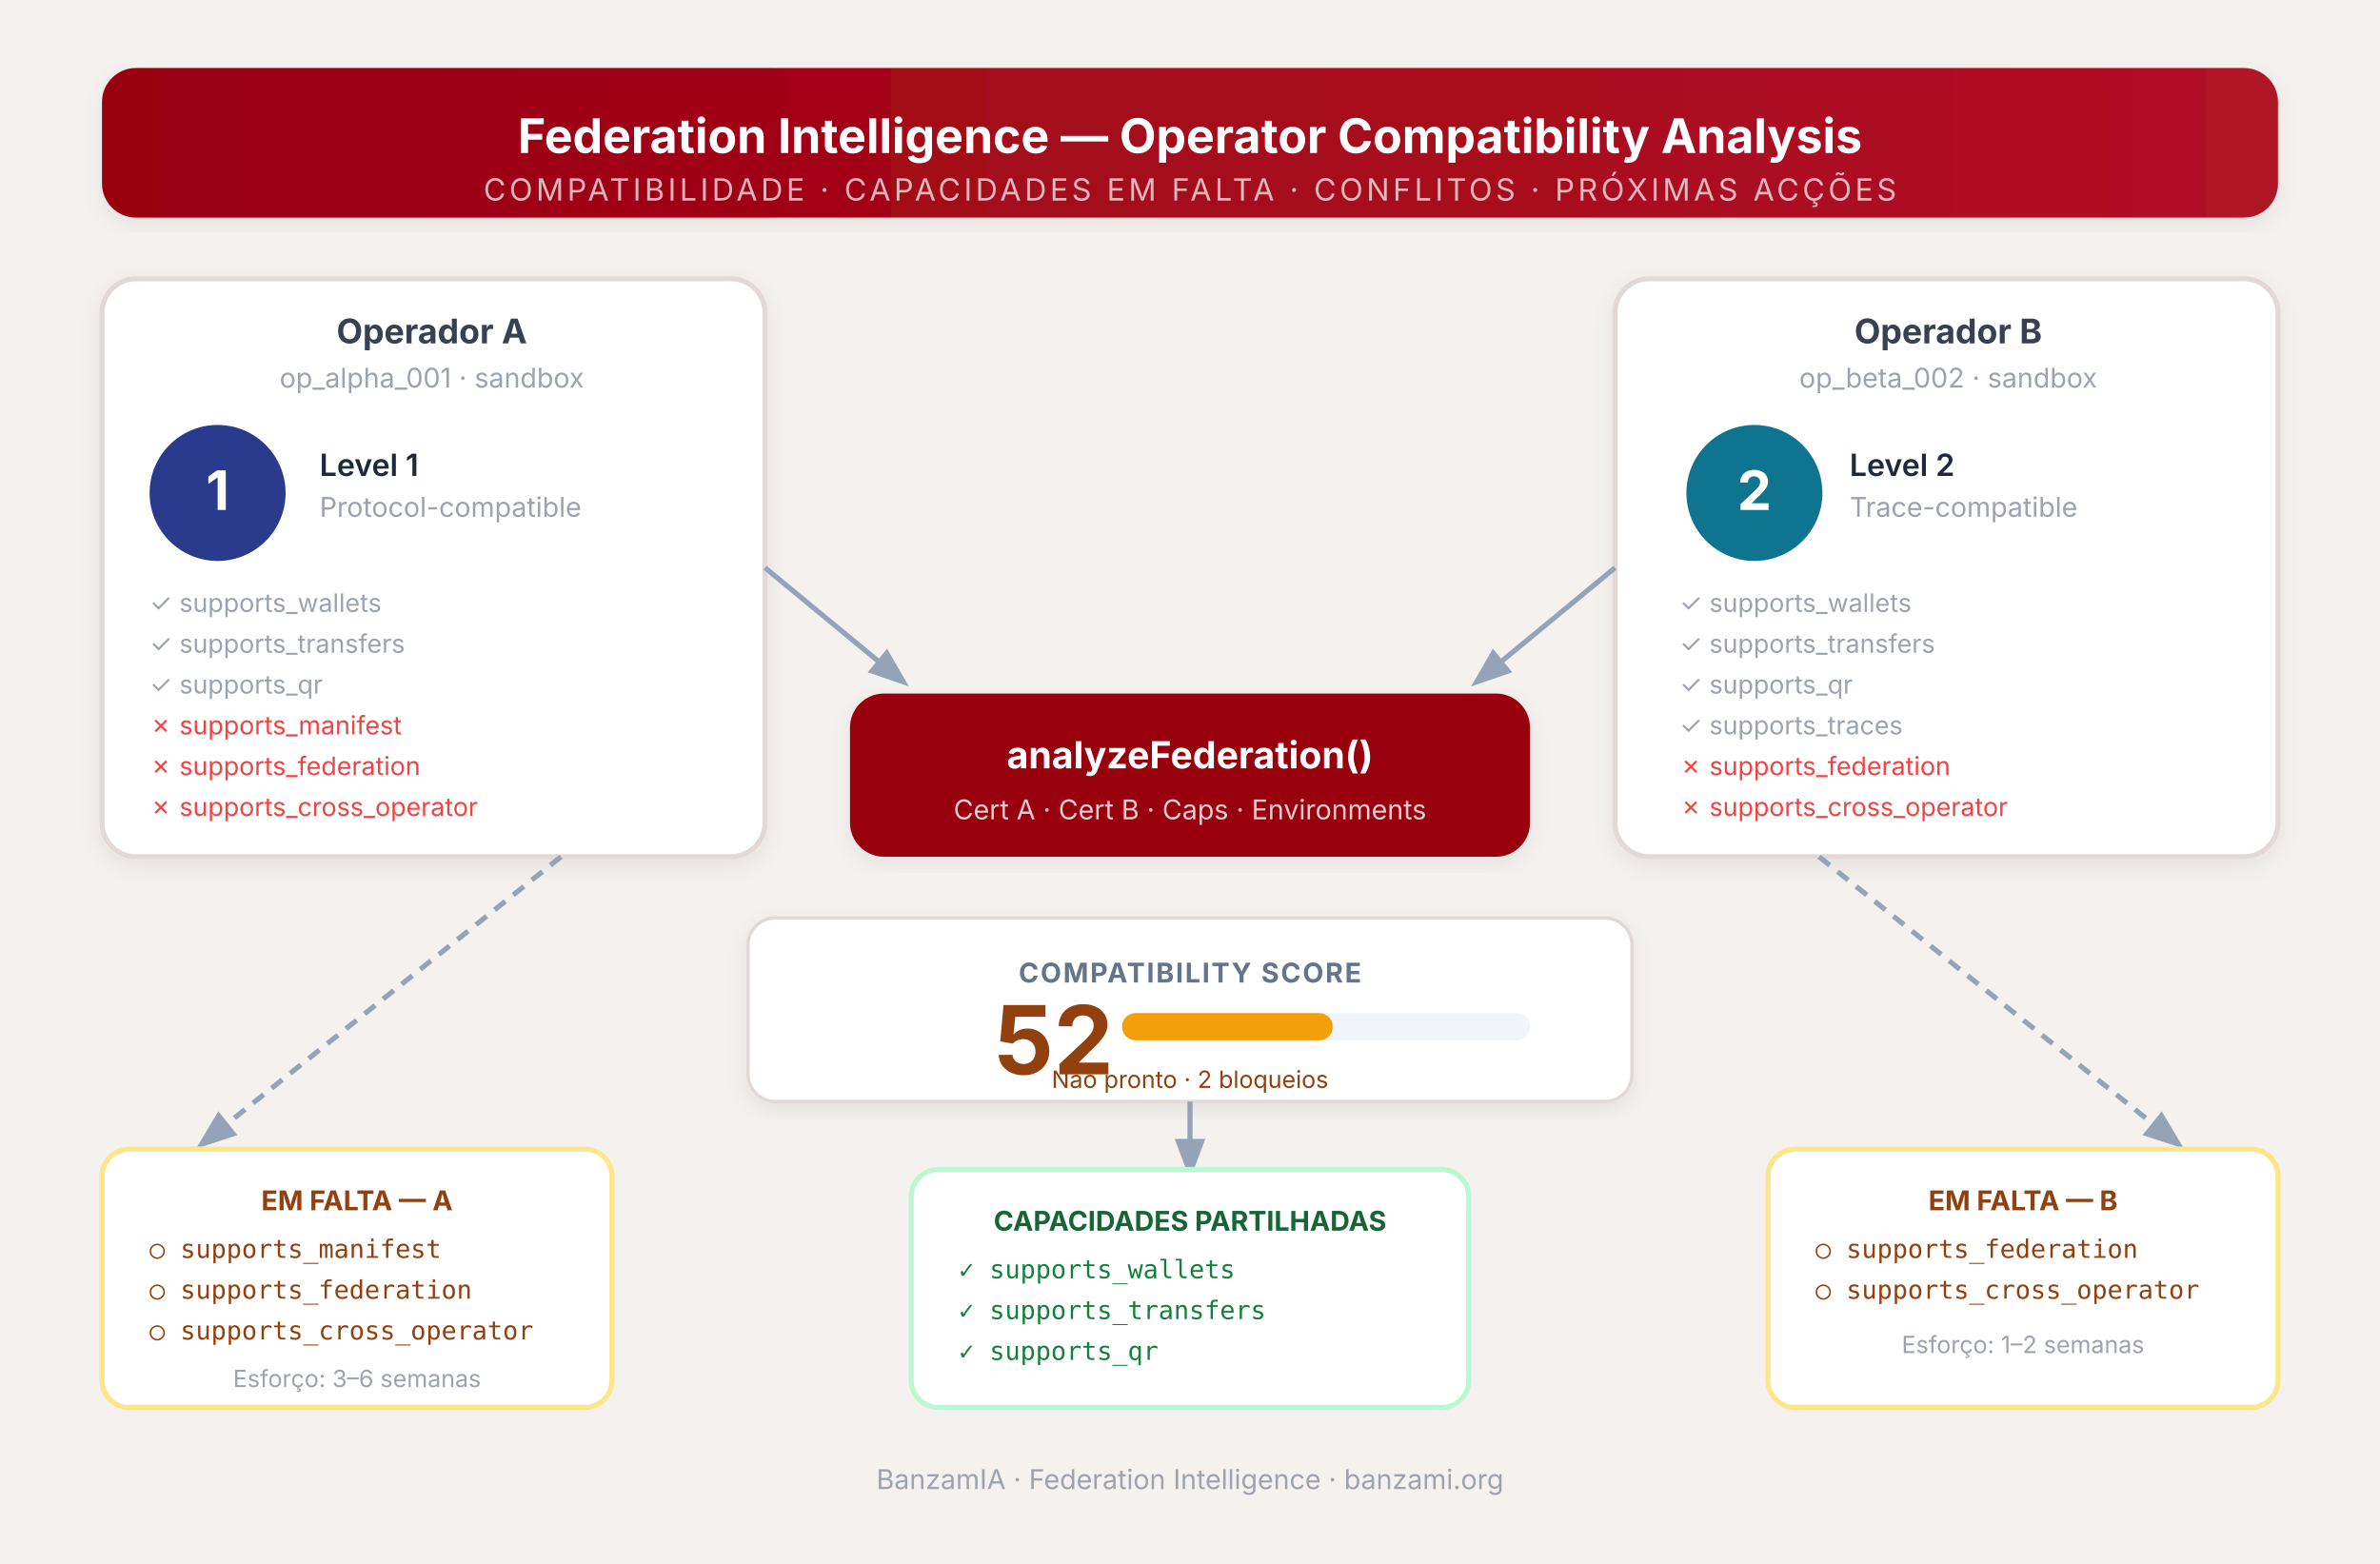
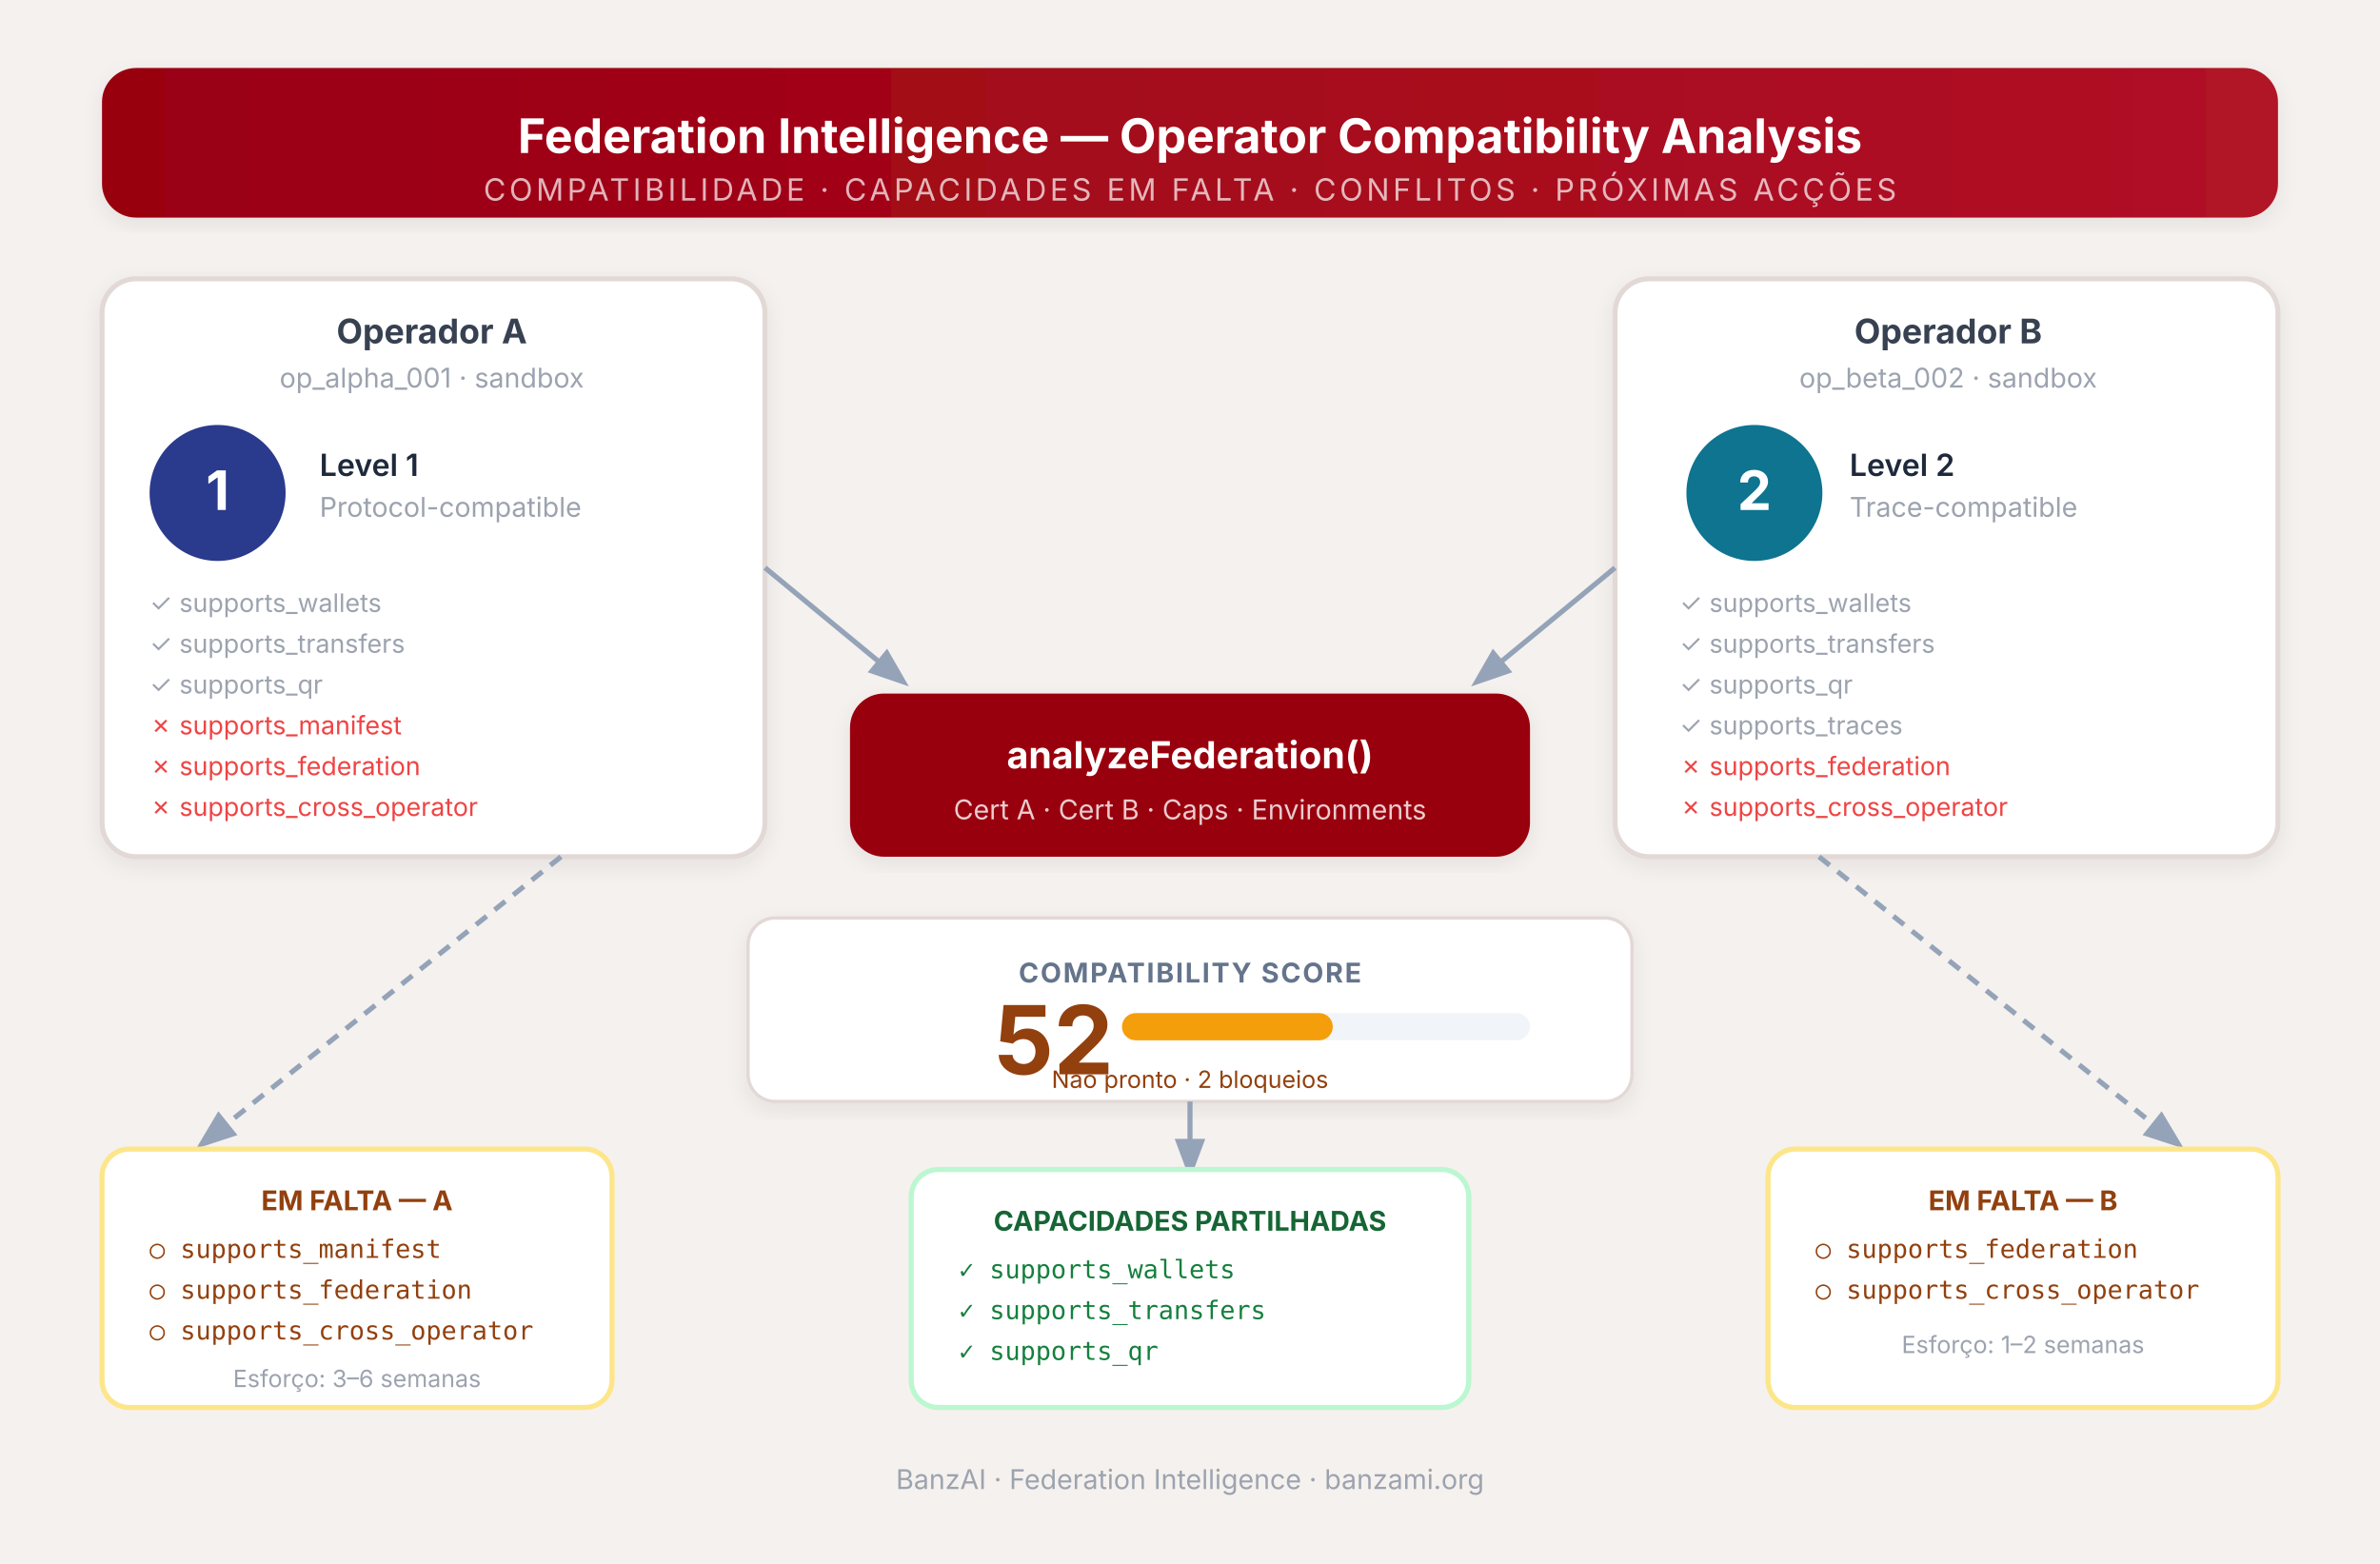
<svg xmlns="http://www.w3.org/2000/svg" viewBox="0 0 700 460" font-family="ui-sans-serif, system-ui, -apple-system, sans-serif">
  <defs>
    <linearGradient id="hG" x1="0%" y1="0%" x2="100%" y2="0%">
      <stop offset="0%" style="stop-color:#990011" />
      <stop offset="100%" style="stop-color:#B11226" />
    </linearGradient>
    <filter id="sh">
      <feDropShadow dx="0" dy="2" stdDeviation="3" flood-color="#00000012" />
    </filter>
    <marker id="arr" markerWidth="8" markerHeight="8" refX="6" refY="3" orient="auto">
      <path d="M0,0 L0,6 L8,3 z" fill="#94A3B8" />
    </marker>
  </defs>
  <rect width="700" height="460" fill="#F5F1EE" />
  <rect x="30" y="20" width="640" height="44" rx="10" fill="url(#hG)" filter="url(#sh)" />
  <text x="350" y="45" text-anchor="middle" fill="white" font-size="14" font-weight="700">Federation Intelligence — Operator Compatibility Analysis</text>
  <text x="350" y="59" text-anchor="middle" fill="rgba(255,255,255,0.7)" font-size="9" letter-spacing="1">COMPATIBILIDADE · CAPACIDADES EM FALTA · CONFLITOS · PRÓXIMAS ACÇÕES</text>
  <rect x="30" y="82" width="195" height="170" rx="10" fill="white" stroke="#E2D9D7" stroke-width="1.5" filter="url(#sh)" />
  <text x="127" y="101" text-anchor="middle" fill="#374151" font-size="10" font-weight="700">Operador A</text>
  <text x="127" y="114" text-anchor="middle" fill="#9CA3AF" font-size="8">op_alpha_001 · sandbox</text>
  <circle cx="64" cy="145" r="20" fill="#2A3A8C" />
  <text x="64" y="150" text-anchor="middle" fill="white" font-size="16" font-weight="700">1</text>
  <text x="94" y="140" fill="#1E293B" font-size="9" font-weight="600">Level 1</text>
  <text x="94" y="152" fill="#9CA3AF" font-size="8">Protocol-compatible</text>
  <text x="44" y="180" fill="#9CA3AF" font-size="7.5">✓ supports_wallets</text>
  <text x="44" y="192" fill="#9CA3AF" font-size="7.5">✓ supports_transfers</text>
  <text x="44" y="204" fill="#9CA3AF" font-size="7.5">✓ supports_qr</text>
  <text x="44" y="216" fill="#EF4444" font-size="7.5">✗ supports_manifest</text>
  <text x="44" y="228" fill="#EF4444" font-size="7.5">✗ supports_federation</text>
  <text x="44" y="240" fill="#EF4444" font-size="7.5">✗ supports_cross_operator</text>
  <rect x="475" y="82" width="195" height="170" rx="10" fill="white" stroke="#E2D9D7" stroke-width="1.5" filter="url(#sh)" />
  <text x="573" y="101" text-anchor="middle" fill="#374151" font-size="10" font-weight="700">Operador B</text>
  <text x="573" y="114" text-anchor="middle" fill="#9CA3AF" font-size="8">op_beta_002 · sandbox</text>
  <circle cx="516" cy="145" r="20" fill="#0E7490" />
  <text x="516" y="150" text-anchor="middle" fill="white" font-size="16" font-weight="700">2</text>
  <text x="544" y="140" fill="#1E293B" font-size="9" font-weight="600">Level 2</text>
  <text x="544" y="152" fill="#9CA3AF" font-size="8">Trace-compatible</text>
  <text x="494" y="180" fill="#9CA3AF" font-size="7.5">✓ supports_wallets</text>
  <text x="494" y="192" fill="#9CA3AF" font-size="7.5">✓ supports_transfers</text>
  <text x="494" y="204" fill="#9CA3AF" font-size="7.5">✓ supports_qr</text>
  <text x="494" y="216" fill="#9CA3AF" font-size="7.5">✓ supports_traces</text>
  <text x="494" y="228" fill="#EF4444" font-size="7.5">✗ supports_federation</text>
  <text x="494" y="240" fill="#EF4444" font-size="7.5">✗ supports_cross_operator</text>
  <line x1="225" y1="167" x2="265" y2="200" stroke="#94A3B8" stroke-width="1.5" marker-end="url(#arr)" />
  <line x1="475" y1="167" x2="435" y2="200" stroke="#94A3B8" stroke-width="1.5" marker-end="url(#arr)" />
  <rect x="250" y="204" width="200" height="48" rx="10" fill="#990011" filter="url(#sh)" />
  <text x="350" y="226" text-anchor="middle" fill="white" font-size="11" font-weight="700">analyzeFederation()</text>
  <text x="350" y="241" text-anchor="middle" fill="rgba(255,255,255,0.8)" font-size="8">Cert A · Cert B · Caps · Environments</text>
  <rect x="220" y="270" width="260" height="54" rx="8" fill="white" stroke="#E2D9D7" stroke-width="1" filter="url(#sh)" />
  <text x="350" y="289" text-anchor="middle" fill="#64748B" font-size="8" font-weight="700" letter-spacing="0.5">COMPATIBILITY SCORE</text>
  <text x="310" y="316" text-anchor="middle" fill="#92400E" font-size="28" font-weight="700">52</text>
  <rect x="330" y="298" width="120" height="8" rx="4" fill="#F1F5F9" />
  <rect x="330" y="298" width="62" height="8" rx="4" fill="#F59E0B" />
  <text x="350" y="320" text-anchor="middle" fill="#92400E" font-size="7">Não pronto · 2 bloqueios</text>
  <line x1="165" y1="252" x2="60" y2="336" stroke="#94A3B8" stroke-width="1.5" marker-end="url(#arr)" stroke-dasharray="4,3" />
  <line x1="350" y1="324" x2="350" y2="344" stroke="#94A3B8" stroke-width="1.5" marker-end="url(#arr)" />
  <line x1="535" y1="252" x2="640" y2="336" stroke="#94A3B8" stroke-width="1.5" marker-end="url(#arr)" stroke-dasharray="4,3" />
  <rect x="30" y="338" width="150" height="76" rx="8" fill="white" stroke="#FDE68A" stroke-width="1.5" />
  <text x="105" y="356" text-anchor="middle" fill="#92400E" font-size="8" font-weight="700">EM FALTA — A</text>
  <text x="44" y="370" fill="#92400E" font-size="7.5" font-family="ui-monospace, monospace">○ supports_manifest</text>
  <text x="44" y="382" fill="#92400E" font-size="7.5" font-family="ui-monospace, monospace">○ supports_federation</text>
  <text x="44" y="394" fill="#92400E" font-size="7.5" font-family="ui-monospace, monospace">○ supports_cross_operator</text>
  <text x="105" y="408" text-anchor="middle" fill="#9CA3AF" font-size="7">Esforço: 3–6 semanas</text>
  <rect x="268" y="344" width="164" height="70" rx="8" fill="white" stroke="#BBF7D0" stroke-width="1.5" />
  <text x="350" y="362" text-anchor="middle" fill="#166534" font-size="8" font-weight="700">CAPACIDADES PARTILHADAS</text>
  <text x="282" y="376" fill="#15803D" font-size="7.5" font-family="ui-monospace, monospace">✓ supports_wallets</text>
  <text x="282" y="388" fill="#15803D" font-size="7.5" font-family="ui-monospace, monospace">✓ supports_transfers</text>
  <text x="282" y="400" fill="#15803D" font-size="7.5" font-family="ui-monospace, monospace">✓ supports_qr</text>
  <rect x="520" y="338" width="150" height="76" rx="8" fill="white" stroke="#FDE68A" stroke-width="1.5" />
  <text x="595" y="356" text-anchor="middle" fill="#92400E" font-size="8" font-weight="700">EM FALTA — B</text>
  <text x="534" y="370" fill="#92400E" font-size="7.5" font-family="ui-monospace, monospace">○ supports_federation</text>
  <text x="534" y="382" fill="#92400E" font-size="7.5" font-family="ui-monospace, monospace">○ supports_cross_operator</text>
  <text x="595" y="398" text-anchor="middle" fill="#9CA3AF" font-size="7">Esforço: 1–2 semanas</text>
-   <text x="350" y="438" text-anchor="middle" fill="#9CA3AF" font-size="8">BanzamIA · Federation Intelligence · banzami.org</text>
+   <text x="350" y="438" text-anchor="middle" fill="#9CA3AF" font-size="8">BanzAI · Federation Intelligence · banzami.org</text>
</svg>
